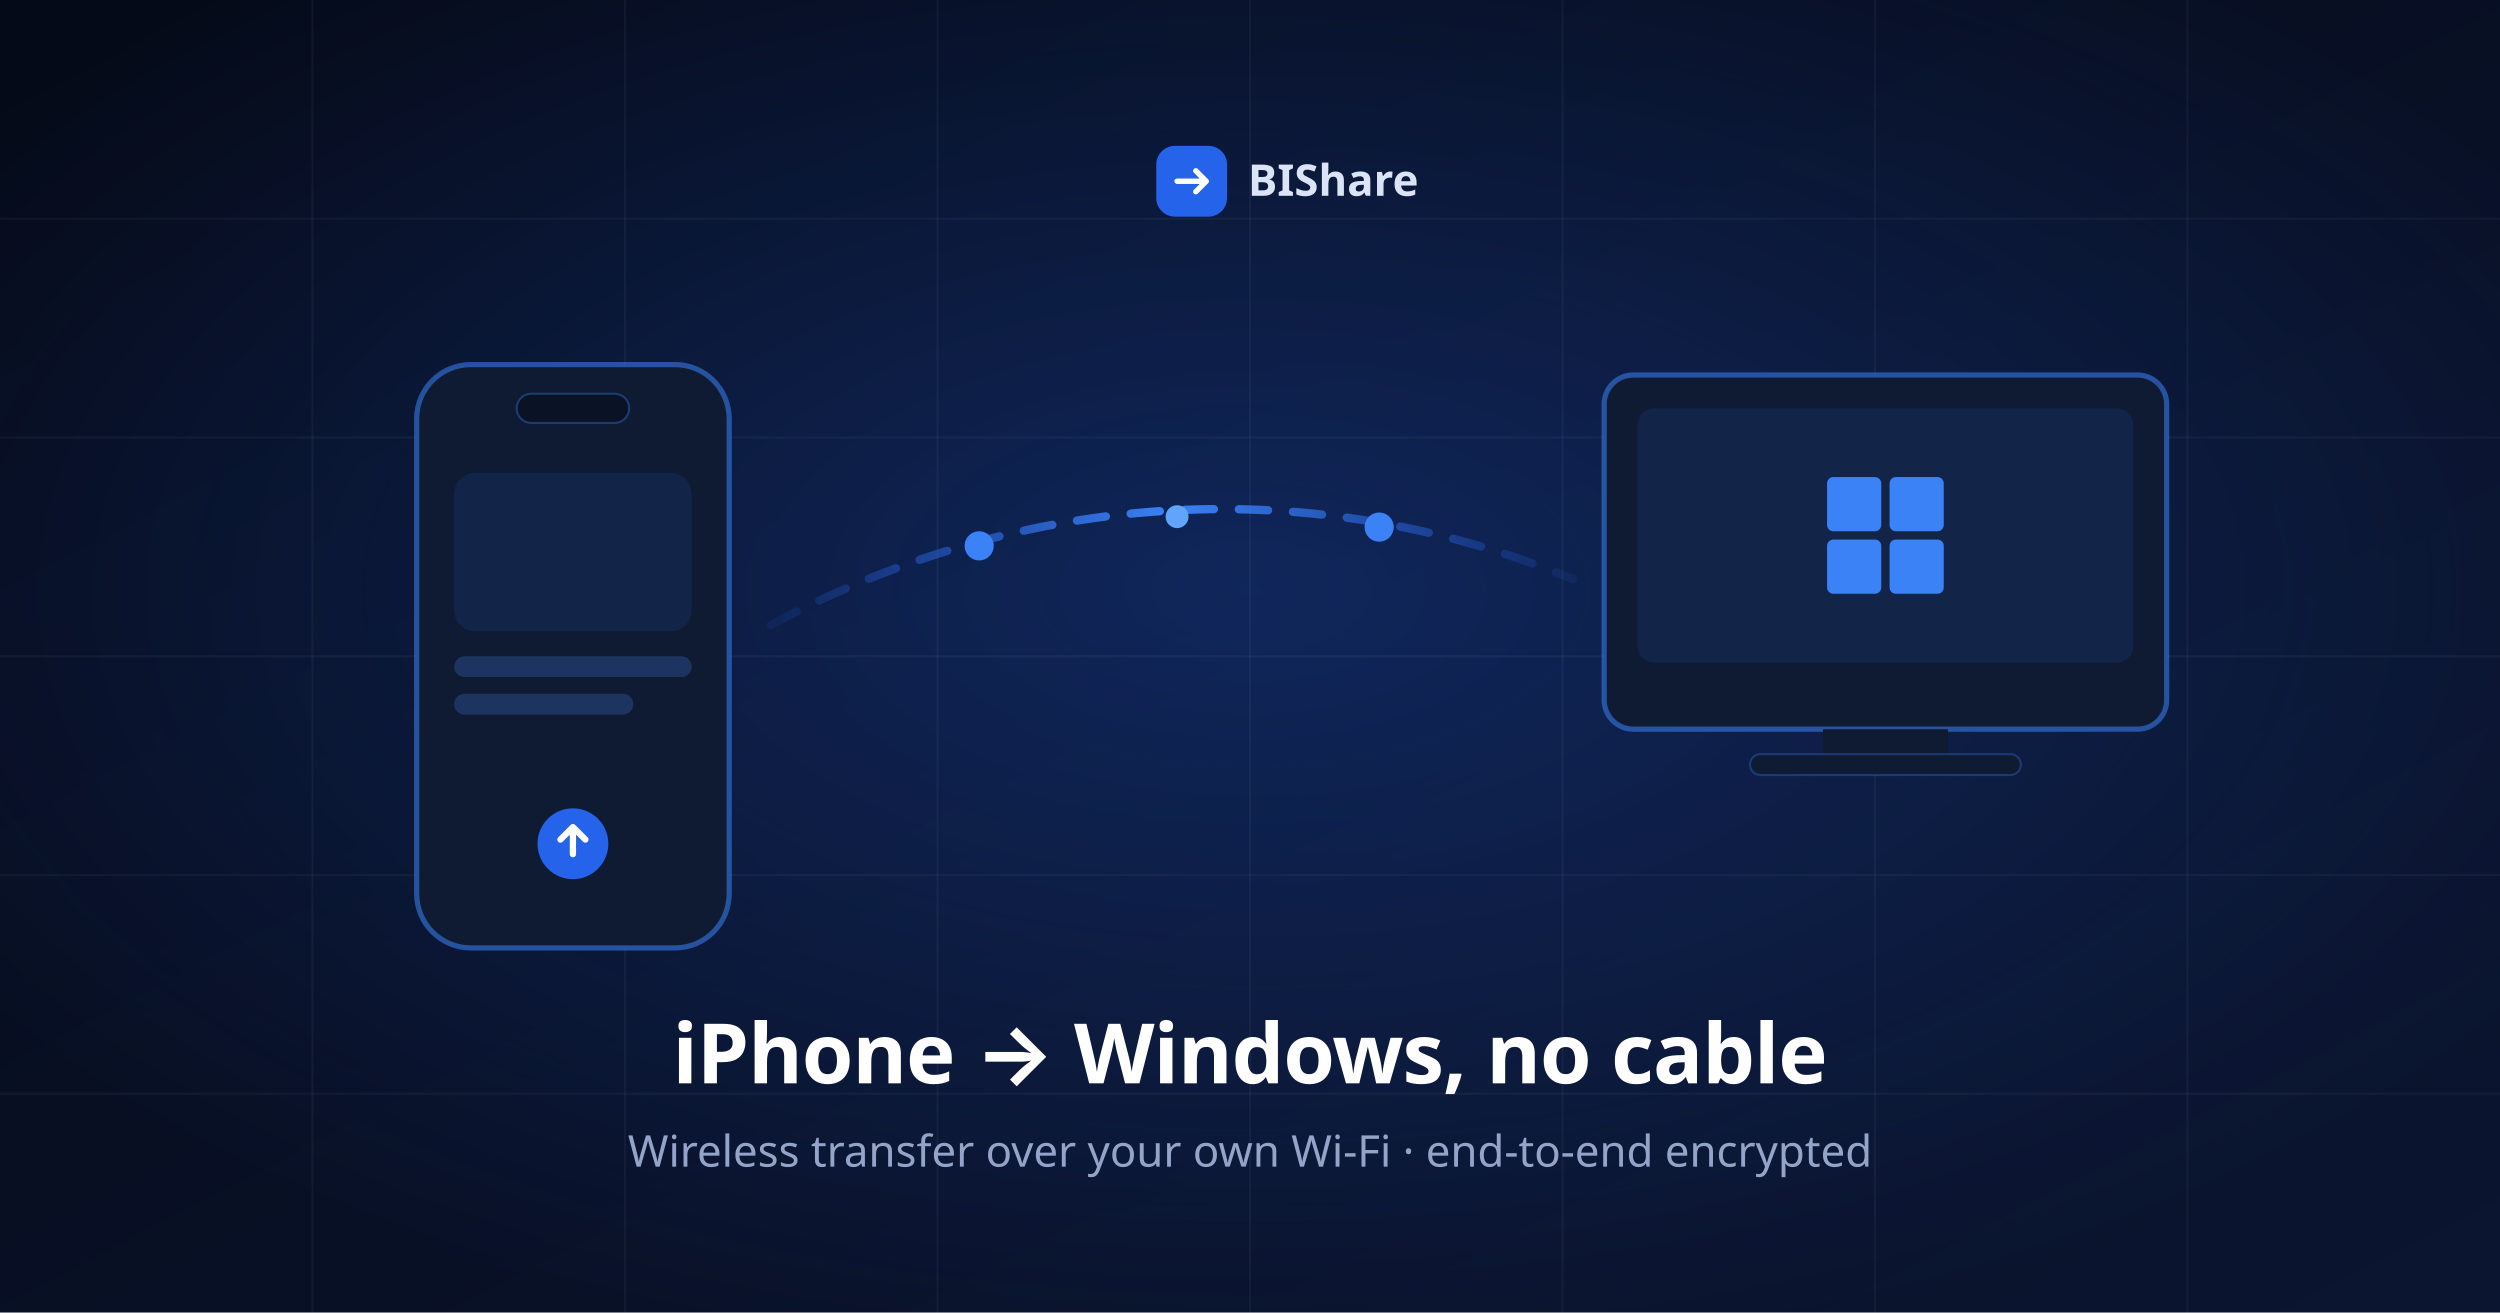
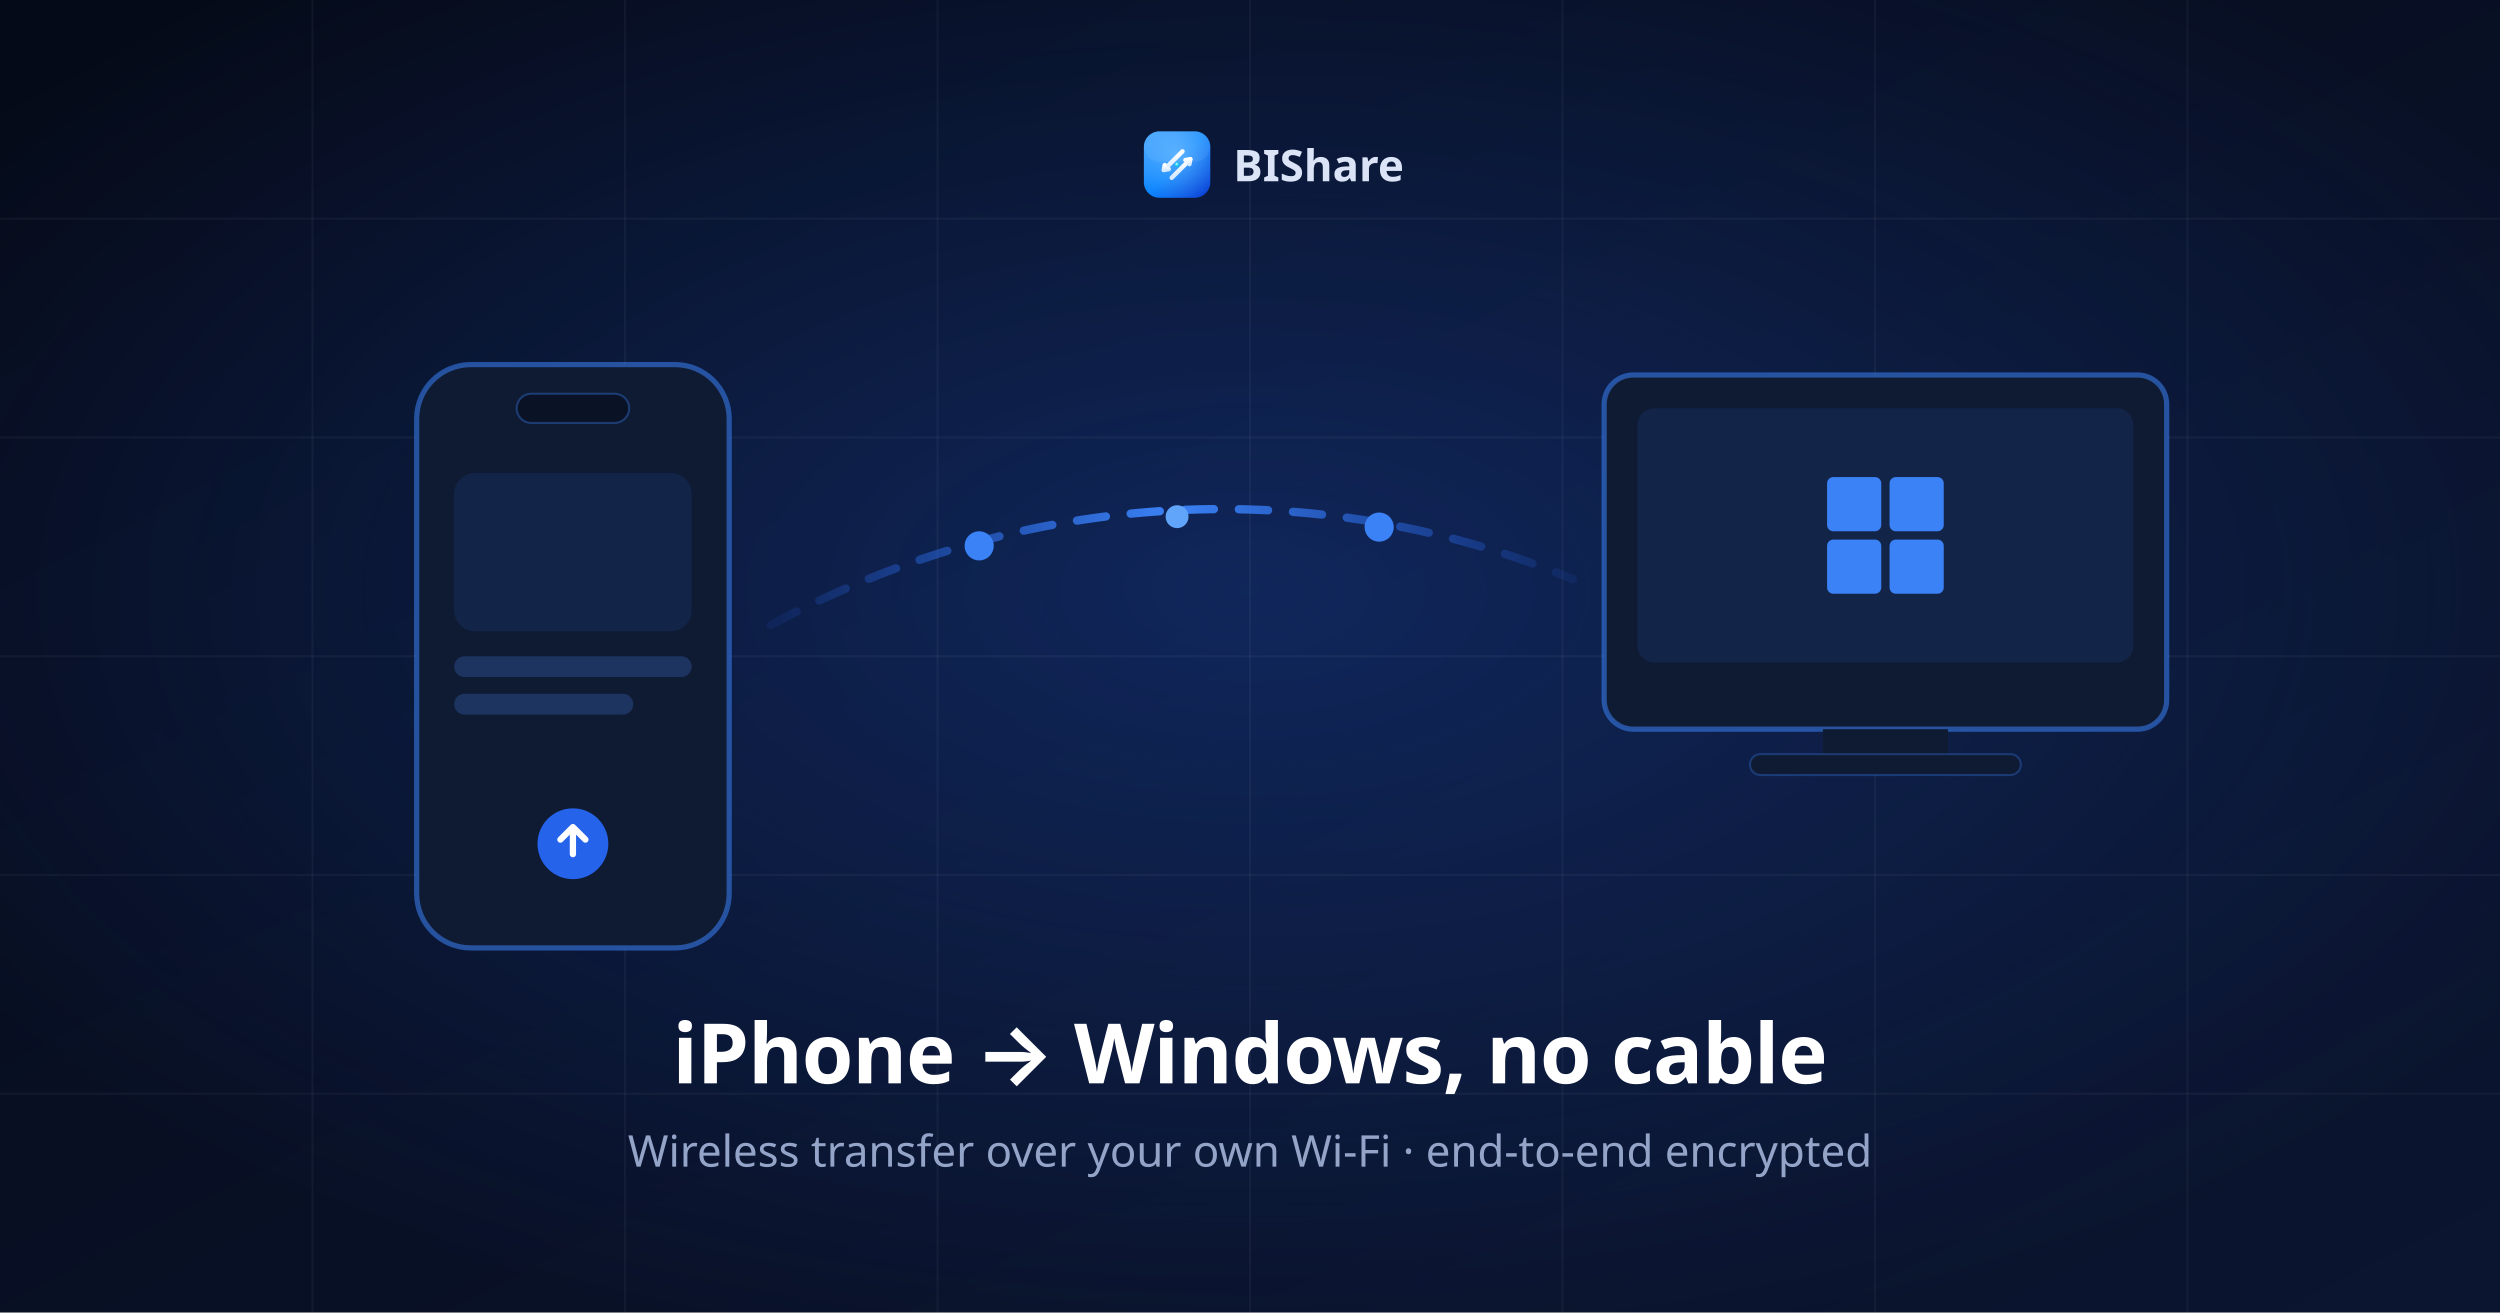
<svg xmlns="http://www.w3.org/2000/svg" viewBox="0 0 1200 630" role="img" aria-label="Wireless file transfer from iPhone to Windows PC">
  <defs>
    <linearGradient id="bg" x1="0" y1="0" x2="1" y2="1">
      <stop offset="0" stop-color="#050a18" />
      <stop offset="1" stop-color="#0b1530" />
    </linearGradient>
    <linearGradient id="beam" x1="0" y1="0" x2="1" y2="0">
      <stop offset="0" stop-color="#2563eb" stop-opacity="0.1" />
      <stop offset="0.5" stop-color="#3b82f6" />
      <stop offset="1" stop-color="#2563eb" stop-opacity="0.1" />
    </linearGradient>
    <radialGradient id="glow" cx="0.5" cy="0.45" r="0.6">
      <stop offset="0" stop-color="#2563eb" stop-opacity="0.28" />
      <stop offset="1" stop-color="#2563eb" stop-opacity="0" />
+     </radialGradient>
+     <linearGradient id="lb-bg" x1="0" y1="0" x2="1" y2="1">
+       <stop offset="0" stop-color="#3AA0FF" />
+       <stop offset=".5" stop-color="#0A84FF" />
+       <stop offset="1" stop-color="#0B3AD1" />
+     </linearGradient>
+     <radialGradient id="lb-glow" cx=".5" cy=".36" r=".72">
+       <stop offset="0" stop-color="#8FD0FF" stop-opacity=".5" />
+       <stop offset="1" stop-color="#8FD0FF" stop-opacity="0" />
+     </radialGradient>
+     <linearGradient id="lb-mk" x1="0" y1="0" x2="0" y2="1">
+       <stop offset="0" stop-color="#FFFFFF" />
+       <stop offset="1" stop-color="#D6E9FF" />
+     </linearGradient>
+     <radialGradient id="lb-nd" cx=".42" cy=".38" r=".7">
+       <stop offset="0" stop-color="#F0FCFF" />
+       <stop offset=".45" stop-color="#22D3EE" />
+       <stop offset="1" stop-color="#0AACD0" />
    </radialGradient>
  </defs>
  <rect width="1200" height="630" fill="url(#bg)" />
  <rect width="1200" height="630" fill="url(#glow)" />
  <g stroke="#ffffff" stroke-opacity="0.04">
    <path d="M0 105H1200M0 210H1200M0 315H1200M0 420H1200M0 525H1200" />
    <path d="M150 0V630M300 0V630M450 0V630M600 0V630M750 0V630M900 0V630M1050 0V630" />
  </g>
  <g transform="translate(200,175)">
    <rect x="0" y="0" width="150" height="280" rx="26" fill="#0f1a33" stroke="#3b82f6" stroke-opacity="0.55" stroke-width="2.5" />
    <rect x="48" y="14" width="54" height="14" rx="7" fill="#0a1226" stroke="#3b82f6" stroke-opacity="0.35" />
    <rect x="18" y="52" width="114" height="76" rx="10" fill="#132449" />
    <rect x="18" y="140" width="114" height="10" rx="5" fill="#1d3461" />
    <rect x="18" y="158" width="86" height="10" rx="5" fill="#1d3461" />
    <circle cx="75" cy="230" r="17" fill="#2563eb" />
    <path d="M75 222v13m0-13-6 6m6-6 6 6" stroke="#fff" stroke-width="3" stroke-linecap="round" stroke-linejoin="round" />
  </g>
  <g transform="translate(770,180)">
    <rect x="0" y="0" width="270" height="170" rx="14" fill="#0f1a33" stroke="#3b82f6" stroke-opacity="0.55" stroke-width="2.5" />
    <rect x="16" y="16" width="238" height="122" rx="8" fill="#132449" />
    <g transform="translate(107,49)" fill="#3b82f6">
      <rect x="0" y="0" width="26" height="26" rx="3" />
      <rect x="30" y="0" width="26" height="26" rx="3" />
      <rect x="0" y="30" width="26" height="26" rx="3" />
      <rect x="30" y="30" width="26" height="26" rx="3" />
    </g>
    <rect x="105" y="170" width="60" height="12" fill="#0f1a33" />
    <rect x="70" y="182" width="130" height="10" rx="5" fill="#0f1a33" stroke="#3b82f6" stroke-opacity="0.3" />
  </g>
  <g>
    <path d="M370 300 C 500 230, 640 230, 755 278" stroke="url(#beam)" stroke-width="4" fill="none" stroke-dasharray="14 12" stroke-linecap="round" />
    <circle cx="470" cy="262" r="7" fill="#3b82f6" />
    <circle cx="565" cy="248" r="5.5" fill="#60a5fa" />
    <circle cx="662" cy="253" r="7" fill="#3b82f6" />
  </g>
  <g font-family="Segoe UI, -apple-system, system-ui, sans-serif" text-anchor="middle">
    <text x="600" y="520" fill="#ffffff" font-size="40" font-weight="650" letter-spacing="-0.5">iPhone → Windows, no cable</text>
    <text x="600" y="560" fill="#93a4c8" font-size="21">Wireless transfer over your own Wi-Fi · end-to-end encrypted</text>
  </g>
-   <g transform="translate(555,70)" font-family="Segoe UI, -apple-system, system-ui, sans-serif">
-     <rect x="0" y="0" width="34" height="34" rx="9" fill="#2563eb" />
-     <path d="M10 17h14m-5-5 5 5-5 5" stroke="#fff" stroke-width="2.6" stroke-linecap="round" stroke-linejoin="round" fill="none" />
-     <text x="44" y="24" fill="#dbe4f6" font-size="21" font-weight="600">BIShare</text>
+   <g transform="translate(548,62)" font-family="Segoe UI, -apple-system, system-ui, sans-serif">
+     <g transform="scale(0.0664)">
+       <rect x="16" y="16" width="480" height="480" rx="112" fill="url(#lb-bg)" />
+       <rect x="16" y="16" width="480" height="480" rx="112" fill="url(#lb-glow)" />
+       <rect x="16" y="16" width="480" height="220" rx="112" fill="#FFFFFF" opacity=".07" />
+       <g fill="none" stroke="url(#lb-mk)" stroke-width="32" stroke-linecap="round" stroke-linejoin="round">
+         <path d="M217.1 351.5 L351.5 217.1" />
+         <path d="M316.1 223.3 L351.5 217.1 L345.3 252.6" />
+         <path d="M294.9 160.5 L160.5 294.9" />
+         <path d="M195.9 288.7 L160.5 294.9 L166.7 259.5" />
+       </g>
+       <circle cx="256" cy="256" r="18" fill="url(#lb-nd)" />
+     </g>
+     <text x="44" y="25" fill="#dbe4f6" font-size="21" font-weight="600">BIShare</text>
  </g>
</svg>
